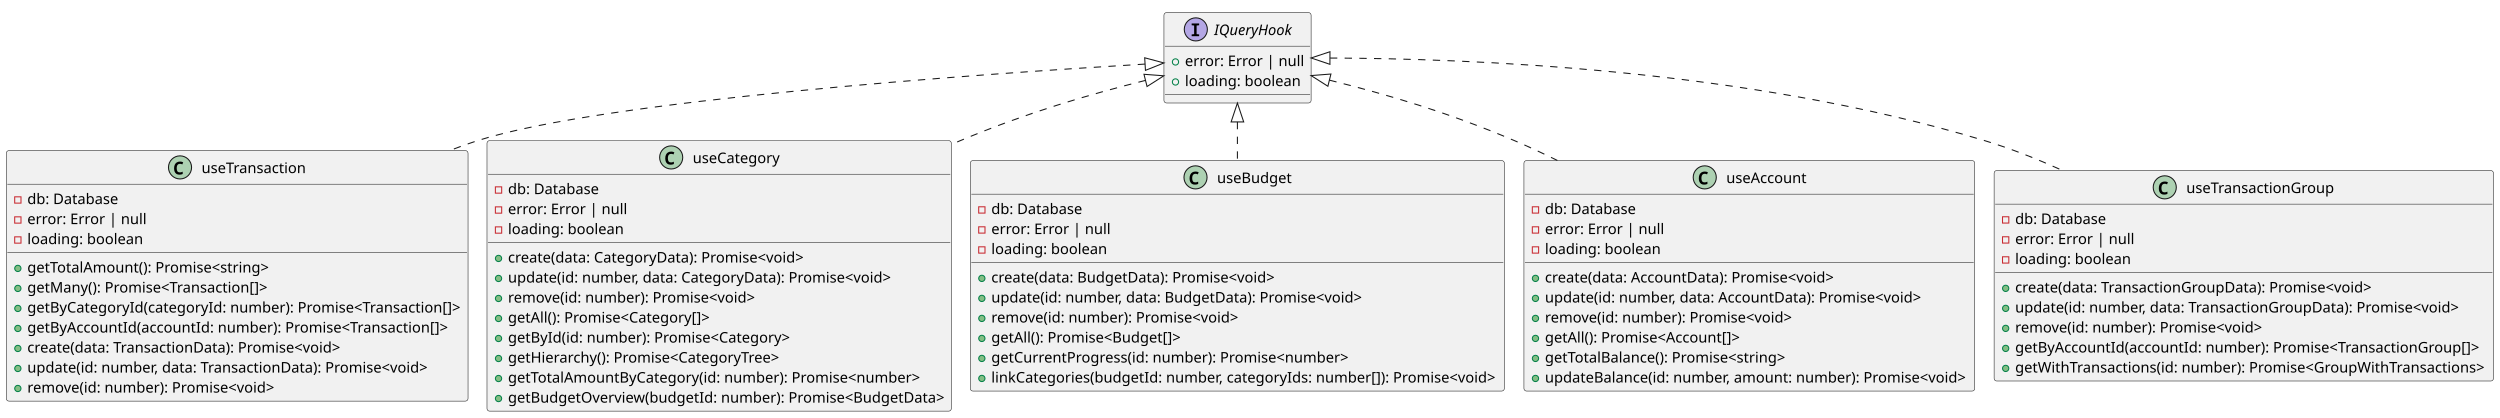
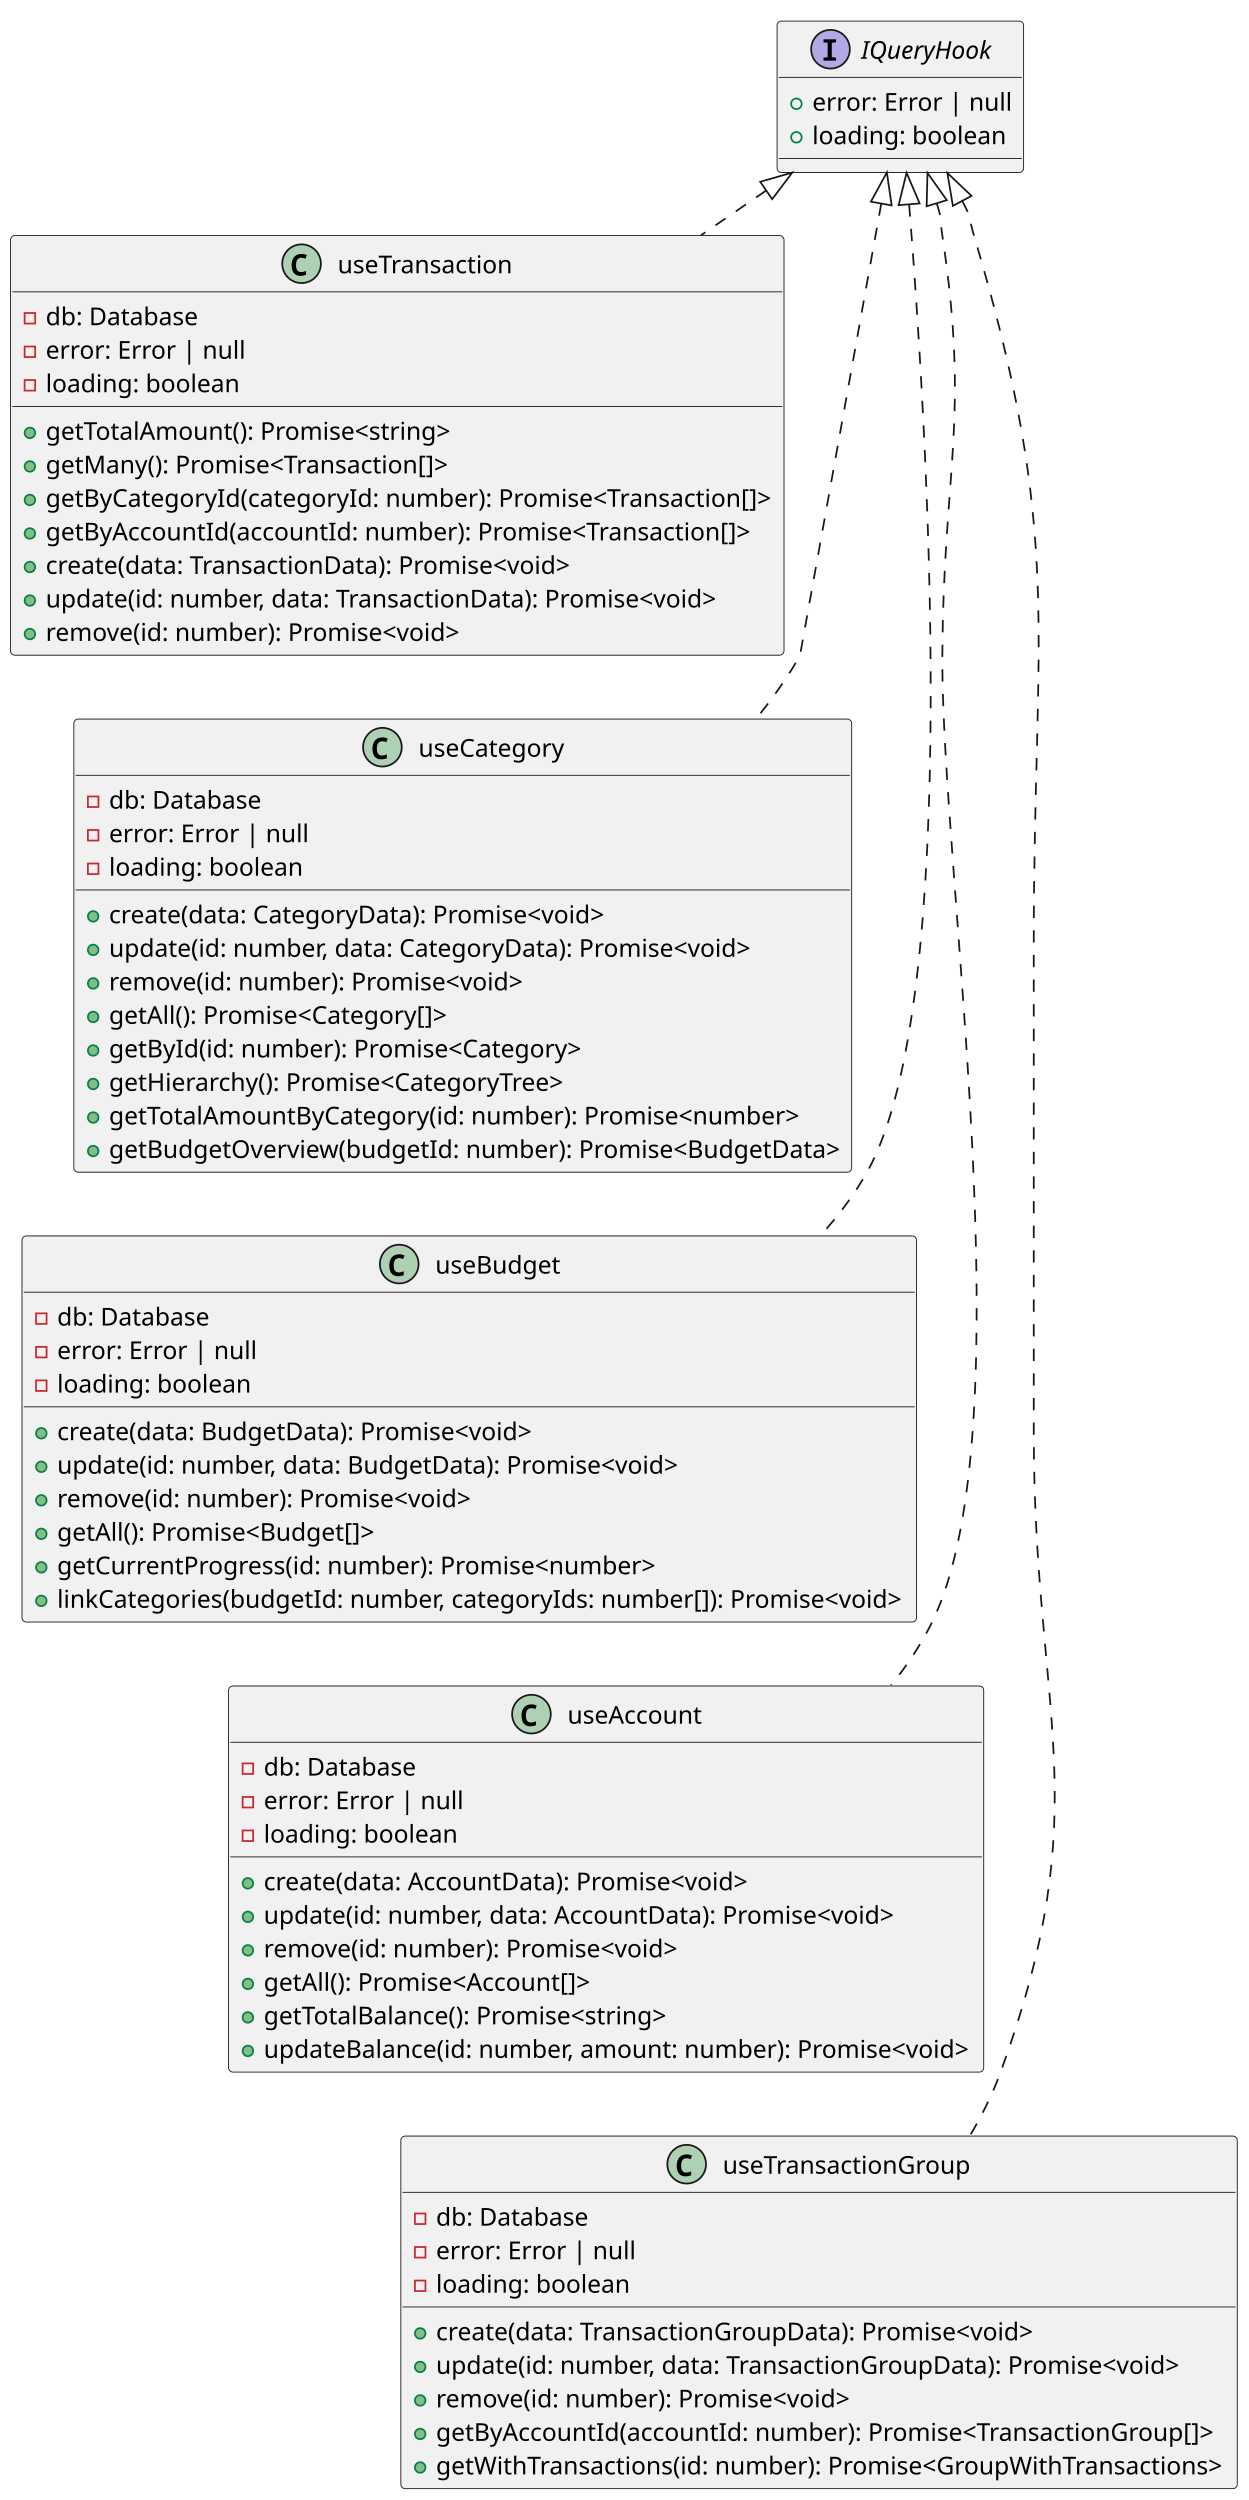
- <svg xmlns="http://www.w3.org/2000/svg" contentStyleType="text/css" data-diagram-type="CLASS" height="398px" preserveAspectRatio="none" style="width:2382px;height:398px;background:#FFFFFF;" version="1.1" viewBox="0 0 2382 398" width="2382px" zoomAndPan="magnify">
+ <svg xmlns="http://www.w3.org/2000/svg" contentStyleType="text/css" data-diagram-type="CLASS" height="1422px" preserveAspectRatio="none" style="width:710px;height:1422px;background:#FFFFFF;" version="1.1" viewBox="0 0 710 1422" width="710px" zoomAndPan="magnify">
  <defs />
  <g>
-     <g class="entity" data-entity="IQueryHook" data-source-line="2" data-uid="ent0002" id="entity_IQueryHook">
-       <rect fill="#F1F1F1" height="86.136" rx="2.5" ry="2.5" style="stroke:#181818;stroke-width:0.5;" width="140.226" x="1109" y="12" />
-       <ellipse cx="1139.381" cy="28" fill="#B4A7E5" rx="11" ry="11" style="stroke:#181818;stroke-width:1;" />
-       <path d="M1135.412,34.5 L1135.412,32.797 L1137.772,32.531 L1137.772,24.328 L1135.412,24.062 L1135.412,22.359 L1142.553,22.359 L1142.553,24.062 L1140.131,24.328 L1140.131,32.531 L1142.553,32.797 L1142.553,34.5 L1135.412,34.5 Z " fill="#000000" />
-       <text fill="#000000" font-family="sans-serif" font-size="14" font-style="italic" lengthAdjust="spacing" textLength="74.046" x="1156.799" y="33.432">IQueryHook</text>
-       <line style="stroke:#181818;stroke-width:0.5;" x1="1110" x2="1248.226" y1="44" y2="44" />
-       <ellipse cx="1120" cy="59.034" fill="none" rx="3" ry="3" style="stroke:#038048;stroke-width:1;" />
-       <text fill="#000000" font-family="sans-serif" font-size="14" lengthAdjust="spacing" textLength="114.226" x="1129" y="62.966">error: Error | null</text>
-       <ellipse cx="1120" cy="78.102" fill="none" rx="3" ry="3" style="stroke:#038048;stroke-width:1;" />
-       <text fill="#000000" font-family="sans-serif" font-size="14" lengthAdjust="spacing" textLength="110.376" x="1129" y="82.034">loading: boolean</text>
-       <line style="stroke:#181818;stroke-width:0.5;" x1="1110" x2="1248.226" y1="90.136" y2="90.136" />
+     <g class="entity" data-entity="IQueryHook" data-source-line="3" data-uid="ent0002" id="entity_IQueryHook">
+       <rect fill="#F1F1F1" height="86.136" rx="2.5" ry="2.5" style="stroke:#181818;stroke-width:0.5;" width="140.226" x="442" y="12" />
+       <ellipse cx="472.381" cy="28" fill="#B4A7E5" rx="11" ry="11" style="stroke:#181818;stroke-width:1;" />
+       <path d="M468.412,34.5 L468.412,32.797 L470.772,32.531 L470.772,24.328 L468.412,24.062 L468.412,22.359 L475.553,22.359 L475.553,24.062 L473.131,24.328 L473.131,32.531 L475.553,32.797 L475.553,34.5 L468.412,34.5 Z " fill="#000000" />
+       <text fill="#000000" font-family="sans-serif" font-size="14" font-style="italic" lengthAdjust="spacing" textLength="74.046" x="489.799" y="33.432">IQueryHook</text>
+       <line style="stroke:#181818;stroke-width:0.5;" x1="443" x2="581.226" y1="44" y2="44" />
+       <ellipse cx="453" cy="59.034" fill="none" rx="3" ry="3" style="stroke:#038048;stroke-width:1;" />
+       <text fill="#000000" font-family="sans-serif" font-size="14" lengthAdjust="spacing" textLength="114.226" x="462" y="62.966">error: Error | null</text>
+       <ellipse cx="453" cy="78.102" fill="none" rx="3" ry="3" style="stroke:#038048;stroke-width:1;" />
+       <text fill="#000000" font-family="sans-serif" font-size="14" lengthAdjust="spacing" textLength="110.376" x="462" y="82.034">loading: boolean</text>
+       <line style="stroke:#181818;stroke-width:0.5;" x1="443" x2="581.226" y1="90.136" y2="90.136" />
    </g>
-     <g class="entity" data-entity="useTransaction" data-source-line="7" data-uid="ent0003" id="entity_useTransaction">
-       <rect fill="#F1F1F1" height="238.679" rx="2.5" ry="2.5" style="stroke:#181818;stroke-width:0.5;" width="439.95" x="6" y="143.5" />
-       <ellipse cx="171.529" cy="159.5" fill="#ADD1B2" rx="11" ry="11" style="stroke:#181818;stroke-width:1;" />
-       <path d="M170.997,166.422 Q169.247,166.422 168.107,165.688 Q166.982,164.938 166.419,163.594 Q165.872,162.234 165.872,160.438 Q165.872,158.406 166.529,156.953 Q167.185,155.5 168.466,154.719 Q169.747,153.938 171.622,153.938 Q172.513,153.938 173.185,154.125 Q173.857,154.297 174.544,154.641 L173.732,156.656 Q173.107,156.344 172.56,156.219 Q172.029,156.094 171.544,156.094 Q170.372,156.094 169.669,156.625 Q168.966,157.156 168.669,158.109 Q168.372,159.062 168.372,160.328 Q168.372,162.344 169.091,163.312 Q169.81,164.266 171.404,164.266 Q171.997,164.266 172.622,164.109 Q173.247,163.953 174.075,163.578 L174.075,165.797 Q173.341,166.109 172.544,166.266 Q171.763,166.422 170.997,166.422 Z " fill="#000000" />
-       <text fill="#000000" font-family="sans-serif" font-size="14" lengthAdjust="spacing" textLength="100.394" x="192.029" y="164.932">useTransaction</text>
-       <line style="stroke:#181818;stroke-width:0.5;" x1="7" x2="444.95" y1="175.5" y2="175.5" />
-       <rect fill="none" height="6" style="stroke:#C82930;stroke-width:1;" width="6" x="14" y="187.534" />
-       <text fill="#000000" font-family="sans-serif" font-size="14" lengthAdjust="spacing" textLength="86.66" x="26" y="194.466">db: Database</text>
-       <rect fill="none" height="6" style="stroke:#C82930;stroke-width:1;" width="6" x="14" y="206.602" />
-       <text fill="#000000" font-family="sans-serif" font-size="14" lengthAdjust="spacing" textLength="114.226" x="26" y="213.534">error: Error | null</text>
-       <rect fill="none" height="6" style="stroke:#C82930;stroke-width:1;" width="6" x="14" y="225.67" />
-       <text fill="#000000" font-family="sans-serif" font-size="14" lengthAdjust="spacing" textLength="110.376" x="26" y="232.602">loading: boolean</text>
-       <line style="stroke:#181818;stroke-width:0.5;" x1="7" x2="444.95" y1="240.704" y2="240.704" />
-       <ellipse cx="17" cy="255.738" fill="#84BE84" rx="3" ry="3" style="stroke:#038048;stroke-width:1;" />
-       <text fill="#000000" font-family="sans-serif" font-size="14" lengthAdjust="spacing" textLength="231.447" x="26" y="259.67">getTotalAmount(): Promise&lt;string&gt;</text>
-       <ellipse cx="17" cy="274.806" fill="#84BE84" rx="3" ry="3" style="stroke:#038048;stroke-width:1;" />
-       <text fill="#000000" font-family="sans-serif" font-size="14" lengthAdjust="spacing" textLength="230.089" x="26" y="278.738">getMany(): Promise&lt;Transaction[]&gt;</text>
-       <ellipse cx="17" cy="293.873" fill="#84BE84" rx="3" ry="3" style="stroke:#038048;stroke-width:1;" />
-       <text fill="#000000" font-family="sans-serif" font-size="14" lengthAdjust="spacing" textLength="413.95" x="26" y="297.805">getByCategoryId(categoryId: number): Promise&lt;Transaction[]&gt;</text>
-       <ellipse cx="17" cy="312.942" fill="#84BE84" rx="3" ry="3" style="stroke:#038048;stroke-width:1;" />
-       <text fill="#000000" font-family="sans-serif" font-size="14" lengthAdjust="spacing" textLength="402.106" x="26" y="316.873">getByAccountId(accountId: number): Promise&lt;Transaction[]&gt;</text>
-       <ellipse cx="17" cy="332.009" fill="#84BE84" rx="3" ry="3" style="stroke:#038048;stroke-width:1;" />
-       <text fill="#000000" font-family="sans-serif" font-size="14" lengthAdjust="spacing" textLength="299.725" x="26" y="335.941">create(data: TransactionData): Promise&lt;void&gt;</text>
-       <ellipse cx="17" cy="351.077" fill="#84BE84" rx="3" ry="3" style="stroke:#038048;stroke-width:1;" />
-       <text fill="#000000" font-family="sans-serif" font-size="14" lengthAdjust="spacing" textLength="384.887" x="26" y="355.009">update(id: number, data: TransactionData): Promise&lt;void&gt;</text>
-       <ellipse cx="17" cy="370.145" fill="#84BE84" rx="3" ry="3" style="stroke:#038048;stroke-width:1;" />
-       <text fill="#000000" font-family="sans-serif" font-size="14" lengthAdjust="spacing" textLength="236.179" x="26" y="374.077">remove(id: number): Promise&lt;void&gt;</text>
+     <g class="entity" data-entity="useTransaction" data-source-line="8" data-uid="ent0003" id="entity_useTransaction">
+       <rect fill="#F1F1F1" height="238.679" rx="2.5" ry="2.5" style="stroke:#181818;stroke-width:0.5;" width="439.95" x="6" y="134" />
+       <ellipse cx="171.529" cy="150" fill="#ADD1B2" rx="11" ry="11" style="stroke:#181818;stroke-width:1;" />
+       <path d="M170.997,156.922 Q169.247,156.922 168.107,156.188 Q166.982,155.438 166.419,154.094 Q165.872,152.734 165.872,150.938 Q165.872,148.906 166.529,147.453 Q167.185,146 168.466,145.219 Q169.747,144.438 171.622,144.438 Q172.513,144.438 173.185,144.625 Q173.857,144.797 174.544,145.141 L173.732,147.156 Q173.107,146.844 172.56,146.719 Q172.029,146.594 171.544,146.594 Q170.372,146.594 169.669,147.125 Q168.966,147.656 168.669,148.609 Q168.372,149.562 168.372,150.828 Q168.372,152.844 169.091,153.812 Q169.81,154.766 171.404,154.766 Q171.997,154.766 172.622,154.609 Q173.247,154.453 174.075,154.078 L174.075,156.297 Q173.341,156.609 172.544,156.766 Q171.763,156.922 170.997,156.922 Z " fill="#000000" />
+       <text fill="#000000" font-family="sans-serif" font-size="14" lengthAdjust="spacing" textLength="100.394" x="192.029" y="155.432">useTransaction</text>
+       <line style="stroke:#181818;stroke-width:0.5;" x1="7" x2="444.95" y1="166" y2="166" />
+       <rect fill="none" height="6" style="stroke:#C82930;stroke-width:1;" width="6" x="14" y="178.034" />
+       <text fill="#000000" font-family="sans-serif" font-size="14" lengthAdjust="spacing" textLength="86.66" x="26" y="184.966">db: Database</text>
+       <rect fill="none" height="6" style="stroke:#C82930;stroke-width:1;" width="6" x="14" y="197.102" />
+       <text fill="#000000" font-family="sans-serif" font-size="14" lengthAdjust="spacing" textLength="114.226" x="26" y="204.034">error: Error | null</text>
+       <rect fill="none" height="6" style="stroke:#C82930;stroke-width:1;" width="6" x="14" y="216.17" />
+       <text fill="#000000" font-family="sans-serif" font-size="14" lengthAdjust="spacing" textLength="110.376" x="26" y="223.102">loading: boolean</text>
+       <line style="stroke:#181818;stroke-width:0.5;" x1="7" x2="444.95" y1="231.204" y2="231.204" />
+       <ellipse cx="17" cy="246.238" fill="#84BE84" rx="3" ry="3" style="stroke:#038048;stroke-width:1;" />
+       <text fill="#000000" font-family="sans-serif" font-size="14" lengthAdjust="spacing" textLength="231.447" x="26" y="250.17">getTotalAmount(): Promise&lt;string&gt;</text>
+       <ellipse cx="17" cy="265.306" fill="#84BE84" rx="3" ry="3" style="stroke:#038048;stroke-width:1;" />
+       <text fill="#000000" font-family="sans-serif" font-size="14" lengthAdjust="spacing" textLength="230.089" x="26" y="269.238">getMany(): Promise&lt;Transaction[]&gt;</text>
+       <ellipse cx="17" cy="284.373" fill="#84BE84" rx="3" ry="3" style="stroke:#038048;stroke-width:1;" />
+       <text fill="#000000" font-family="sans-serif" font-size="14" lengthAdjust="spacing" textLength="413.95" x="26" y="288.305">getByCategoryId(categoryId: number): Promise&lt;Transaction[]&gt;</text>
+       <ellipse cx="17" cy="303.442" fill="#84BE84" rx="3" ry="3" style="stroke:#038048;stroke-width:1;" />
+       <text fill="#000000" font-family="sans-serif" font-size="14" lengthAdjust="spacing" textLength="402.106" x="26" y="307.373">getByAccountId(accountId: number): Promise&lt;Transaction[]&gt;</text>
+       <ellipse cx="17" cy="322.509" fill="#84BE84" rx="3" ry="3" style="stroke:#038048;stroke-width:1;" />
+       <text fill="#000000" font-family="sans-serif" font-size="14" lengthAdjust="spacing" textLength="299.725" x="26" y="326.441">create(data: TransactionData): Promise&lt;void&gt;</text>
+       <ellipse cx="17" cy="341.577" fill="#84BE84" rx="3" ry="3" style="stroke:#038048;stroke-width:1;" />
+       <text fill="#000000" font-family="sans-serif" font-size="14" lengthAdjust="spacing" textLength="384.887" x="26" y="345.509">update(id: number, data: TransactionData): Promise&lt;void&gt;</text>
+       <ellipse cx="17" cy="360.645" fill="#84BE84" rx="3" ry="3" style="stroke:#038048;stroke-width:1;" />
+       <text fill="#000000" font-family="sans-serif" font-size="14" lengthAdjust="spacing" textLength="236.179" x="26" y="364.577">remove(id: number): Promise&lt;void&gt;</text>
    </g>
-     <g class="entity" data-entity="useCategory" data-source-line="20" data-uid="ent0004" id="entity_useCategory">
-       <rect fill="#F1F1F1" height="257.747" rx="2.5" ry="2.5" style="stroke:#181818;stroke-width:0.5;" width="442.428" x="464" y="134" />
-       <ellipse cx="639.51" cy="150" fill="#ADD1B2" rx="11" ry="11" style="stroke:#181818;stroke-width:1;" />
-       <path d="M638.979,156.922 Q637.229,156.922 636.088,156.188 Q634.963,155.438 634.401,154.094 Q633.854,152.734 633.854,150.938 Q633.854,148.906 634.51,147.453 Q635.167,146 636.448,145.219 Q637.729,144.438 639.604,144.438 Q640.495,144.438 641.167,144.625 Q641.838,144.797 642.526,145.141 L641.713,147.156 Q641.088,146.844 640.542,146.719 Q640.01,146.594 639.526,146.594 Q638.354,146.594 637.651,147.125 Q636.948,147.656 636.651,148.609 Q636.354,149.562 636.354,150.828 Q636.354,152.844 637.073,153.812 Q637.792,154.766 639.385,154.766 Q639.979,154.766 640.604,154.609 Q641.229,154.453 642.057,154.078 L642.057,156.297 Q641.323,156.609 640.526,156.766 Q639.745,156.922 638.979,156.922 Z " fill="#000000" />
-       <text fill="#000000" font-family="sans-serif" font-size="14" lengthAdjust="spacing" textLength="82.908" x="660.01" y="155.432">useCategory</text>
-       <line style="stroke:#181818;stroke-width:0.5;" x1="465" x2="905.428" y1="166" y2="166" />
-       <rect fill="none" height="6" style="stroke:#C82930;stroke-width:1;" width="6" x="472" y="178.034" />
-       <text fill="#000000" font-family="sans-serif" font-size="14" lengthAdjust="spacing" textLength="86.66" x="484" y="184.966">db: Database</text>
-       <rect fill="none" height="6" style="stroke:#C82930;stroke-width:1;" width="6" x="472" y="197.102" />
-       <text fill="#000000" font-family="sans-serif" font-size="14" lengthAdjust="spacing" textLength="114.226" x="484" y="204.034">error: Error | null</text>
-       <rect fill="none" height="6" style="stroke:#C82930;stroke-width:1;" width="6" x="472" y="216.17" />
-       <text fill="#000000" font-family="sans-serif" font-size="14" lengthAdjust="spacing" textLength="110.376" x="484" y="223.102">loading: boolean</text>
-       <line style="stroke:#181818;stroke-width:0.5;" x1="465" x2="905.428" y1="231.204" y2="231.204" />
-       <ellipse cx="475" cy="246.238" fill="#84BE84" rx="3" ry="3" style="stroke:#038048;stroke-width:1;" />
-       <text fill="#000000" font-family="sans-serif" font-size="14" lengthAdjust="spacing" textLength="282.239" x="484" y="250.17">create(data: CategoryData): Promise&lt;void&gt;</text>
-       <ellipse cx="475" cy="265.306" fill="#84BE84" rx="3" ry="3" style="stroke:#038048;stroke-width:1;" />
-       <text fill="#000000" font-family="sans-serif" font-size="14" lengthAdjust="spacing" textLength="367.401" x="484" y="269.238">update(id: number, data: CategoryData): Promise&lt;void&gt;</text>
-       <ellipse cx="475" cy="284.373" fill="#84BE84" rx="3" ry="3" style="stroke:#038048;stroke-width:1;" />
-       <text fill="#000000" font-family="sans-serif" font-size="14" lengthAdjust="spacing" textLength="236.179" x="484" y="288.305">remove(id: number): Promise&lt;void&gt;</text>
-       <ellipse cx="475" cy="303.442" fill="#84BE84" rx="3" ry="3" style="stroke:#038048;stroke-width:1;" />
-       <text fill="#000000" font-family="sans-serif" font-size="14" lengthAdjust="spacing" textLength="192.429" x="484" y="307.373">getAll(): Promise&lt;Category[]&gt;</text>
-       <ellipse cx="475" cy="322.509" fill="#84BE84" rx="3" ry="3" style="stroke:#038048;stroke-width:1;" />
-       <text fill="#000000" font-family="sans-serif" font-size="14" lengthAdjust="spacing" textLength="268.939" x="484" y="326.441">getById(id: number): Promise&lt;Category&gt;</text>
-       <ellipse cx="475" cy="341.577" fill="#84BE84" rx="3" ry="3" style="stroke:#038048;stroke-width:1;" />
-       <text fill="#000000" font-family="sans-serif" font-size="14" lengthAdjust="spacing" textLength="260.217" x="484" y="345.509">getHierarchy(): Promise&lt;CategoryTree&gt;</text>
-       <ellipse cx="475" cy="360.645" fill="#84BE84" rx="3" ry="3" style="stroke:#038048;stroke-width:1;" />
-       <text fill="#000000" font-family="sans-serif" font-size="14" lengthAdjust="spacing" textLength="393.903" x="484" y="364.577">getTotalAmountByCategory(id: number): Promise&lt;number&gt;</text>
-       <ellipse cx="475" cy="379.713" fill="#84BE84" rx="3" ry="3" style="stroke:#038048;stroke-width:1;" />
-       <text fill="#000000" font-family="sans-serif" font-size="14" lengthAdjust="spacing" textLength="416.428" x="484" y="383.645">getBudgetOverview(budgetId: number): Promise&lt;BudgetData&gt;</text>
+     <g class="entity" data-entity="useCategory" data-source-line="21" data-uid="ent0004" id="entity_useCategory">
+       <rect fill="#F1F1F1" height="257.747" rx="2.5" ry="2.5" style="stroke:#181818;stroke-width:0.5;" width="442.428" x="42" y="409" />
+       <ellipse cx="217.51" cy="425" fill="#ADD1B2" rx="11" ry="11" style="stroke:#181818;stroke-width:1;" />
+       <path d="M216.979,431.922 Q215.229,431.922 214.089,431.188 Q212.964,430.438 212.401,429.094 Q211.854,427.734 211.854,425.938 Q211.854,423.906 212.51,422.453 Q213.167,421 214.448,420.219 Q215.729,419.438 217.604,419.438 Q218.495,419.438 219.167,419.625 Q219.839,419.797 220.526,420.141 L219.714,422.156 Q219.089,421.844 218.542,421.719 Q218.01,421.594 217.526,421.594 Q216.354,421.594 215.651,422.125 Q214.948,422.656 214.651,423.609 Q214.354,424.562 214.354,425.828 Q214.354,427.844 215.073,428.812 Q215.792,429.766 217.385,429.766 Q217.979,429.766 218.604,429.609 Q219.229,429.453 220.057,429.078 L220.057,431.297 Q219.323,431.609 218.526,431.766 Q217.745,431.922 216.979,431.922 Z " fill="#000000" />
+       <text fill="#000000" font-family="sans-serif" font-size="14" lengthAdjust="spacing" textLength="82.908" x="238.01" y="430.432">useCategory</text>
+       <line style="stroke:#181818;stroke-width:0.5;" x1="43" x2="483.428" y1="441" y2="441" />
+       <rect fill="none" height="6" style="stroke:#C82930;stroke-width:1;" width="6" x="50" y="453.034" />
+       <text fill="#000000" font-family="sans-serif" font-size="14" lengthAdjust="spacing" textLength="86.66" x="62" y="459.966">db: Database</text>
+       <rect fill="none" height="6" style="stroke:#C82930;stroke-width:1;" width="6" x="50" y="472.102" />
+       <text fill="#000000" font-family="sans-serif" font-size="14" lengthAdjust="spacing" textLength="114.226" x="62" y="479.034">error: Error | null</text>
+       <rect fill="none" height="6" style="stroke:#C82930;stroke-width:1;" width="6" x="50" y="491.17" />
+       <text fill="#000000" font-family="sans-serif" font-size="14" lengthAdjust="spacing" textLength="110.376" x="62" y="498.102">loading: boolean</text>
+       <line style="stroke:#181818;stroke-width:0.5;" x1="43" x2="483.428" y1="506.204" y2="506.204" />
+       <ellipse cx="53" cy="521.238" fill="#84BE84" rx="3" ry="3" style="stroke:#038048;stroke-width:1;" />
+       <text fill="#000000" font-family="sans-serif" font-size="14" lengthAdjust="spacing" textLength="282.239" x="62" y="525.17">create(data: CategoryData): Promise&lt;void&gt;</text>
+       <ellipse cx="53" cy="540.306" fill="#84BE84" rx="3" ry="3" style="stroke:#038048;stroke-width:1;" />
+       <text fill="#000000" font-family="sans-serif" font-size="14" lengthAdjust="spacing" textLength="367.401" x="62" y="544.238">update(id: number, data: CategoryData): Promise&lt;void&gt;</text>
+       <ellipse cx="53" cy="559.374" fill="#84BE84" rx="3" ry="3" style="stroke:#038048;stroke-width:1;" />
+       <text fill="#000000" font-family="sans-serif" font-size="14" lengthAdjust="spacing" textLength="236.179" x="62" y="563.306">remove(id: number): Promise&lt;void&gt;</text>
+       <ellipse cx="53" cy="578.442" fill="#84BE84" rx="3" ry="3" style="stroke:#038048;stroke-width:1;" />
+       <text fill="#000000" font-family="sans-serif" font-size="14" lengthAdjust="spacing" textLength="192.429" x="62" y="582.373">getAll(): Promise&lt;Category[]&gt;</text>
+       <ellipse cx="53" cy="597.509" fill="#84BE84" rx="3" ry="3" style="stroke:#038048;stroke-width:1;" />
+       <text fill="#000000" font-family="sans-serif" font-size="14" lengthAdjust="spacing" textLength="268.939" x="62" y="601.441">getById(id: number): Promise&lt;Category&gt;</text>
+       <ellipse cx="53" cy="616.577" fill="#84BE84" rx="3" ry="3" style="stroke:#038048;stroke-width:1;" />
+       <text fill="#000000" font-family="sans-serif" font-size="14" lengthAdjust="spacing" textLength="260.217" x="62" y="620.509">getHierarchy(): Promise&lt;CategoryTree&gt;</text>
+       <ellipse cx="53" cy="635.645" fill="#84BE84" rx="3" ry="3" style="stroke:#038048;stroke-width:1;" />
+       <text fill="#000000" font-family="sans-serif" font-size="14" lengthAdjust="spacing" textLength="393.903" x="62" y="639.577">getTotalAmountByCategory(id: number): Promise&lt;number&gt;</text>
+       <ellipse cx="53" cy="654.713" fill="#84BE84" rx="3" ry="3" style="stroke:#038048;stroke-width:1;" />
+       <text fill="#000000" font-family="sans-serif" font-size="14" lengthAdjust="spacing" textLength="416.428" x="62" y="658.645">getBudgetOverview(budgetId: number): Promise&lt;BudgetData&gt;</text>
    </g>
-     <g class="entity" data-entity="useBudget" data-source-line="34" data-uid="ent0005" id="entity_useBudget">
-       <rect fill="#F1F1F1" height="219.611" rx="2.5" ry="2.5" style="stroke:#181818;stroke-width:0.5;" width="508.844" x="924.5" y="153" />
-       <ellipse cx="1139.084" cy="169" fill="#ADD1B2" rx="11" ry="11" style="stroke:#181818;stroke-width:1;" />
-       <path d="M1138.553,175.922 Q1136.803,175.922 1135.662,175.188 Q1134.537,174.438 1133.975,173.094 Q1133.428,171.734 1133.428,169.938 Q1133.428,167.906 1134.084,166.453 Q1134.741,165 1136.022,164.219 Q1137.303,163.438 1139.178,163.438 Q1140.069,163.438 1140.741,163.625 Q1141.412,163.797 1142.1,164.141 L1141.287,166.156 Q1140.662,165.844 1140.116,165.719 Q1139.584,165.594 1139.1,165.594 Q1137.928,165.594 1137.225,166.125 Q1136.522,166.656 1136.225,167.609 Q1135.928,168.562 1135.928,169.828 Q1135.928,171.844 1136.647,172.812 Q1137.366,173.766 1138.959,173.766 Q1139.553,173.766 1140.178,173.609 Q1140.803,173.453 1141.631,173.078 L1141.631,175.297 Q1140.897,175.609 1140.1,175.766 Q1139.319,175.922 1138.553,175.922 Z " fill="#000000" />
-       <text fill="#000000" font-family="sans-serif" font-size="14" lengthAdjust="spacing" textLength="71.176" x="1159.584" y="174.432">useBudget</text>
-       <line style="stroke:#181818;stroke-width:0.5;" x1="925.5" x2="1432.344" y1="185" y2="185" />
-       <rect fill="none" height="6" style="stroke:#C82930;stroke-width:1;" width="6" x="932.5" y="197.034" />
-       <text fill="#000000" font-family="sans-serif" font-size="14" lengthAdjust="spacing" textLength="86.66" x="944.5" y="203.966">db: Database</text>
-       <rect fill="none" height="6" style="stroke:#C82930;stroke-width:1;" width="6" x="932.5" y="216.102" />
-       <text fill="#000000" font-family="sans-serif" font-size="14" lengthAdjust="spacing" textLength="114.226" x="944.5" y="223.034">error: Error | null</text>
-       <rect fill="none" height="6" style="stroke:#C82930;stroke-width:1;" width="6" x="932.5" y="235.17" />
-       <text fill="#000000" font-family="sans-serif" font-size="14" lengthAdjust="spacing" textLength="110.376" x="944.5" y="242.102">loading: boolean</text>
-       <line style="stroke:#181818;stroke-width:0.5;" x1="925.5" x2="1432.344" y1="250.204" y2="250.204" />
-       <ellipse cx="935.5" cy="265.238" fill="#84BE84" rx="3" ry="3" style="stroke:#038048;stroke-width:1;" />
-       <text fill="#000000" font-family="sans-serif" font-size="14" lengthAdjust="spacing" textLength="270.507" x="944.5" y="269.17">create(data: BudgetData): Promise&lt;void&gt;</text>
-       <ellipse cx="935.5" cy="284.306" fill="#84BE84" rx="3" ry="3" style="stroke:#038048;stroke-width:1;" />
-       <text fill="#000000" font-family="sans-serif" font-size="14" lengthAdjust="spacing" textLength="355.669" x="944.5" y="288.238">update(id: number, data: BudgetData): Promise&lt;void&gt;</text>
-       <ellipse cx="935.5" cy="303.373" fill="#84BE84" rx="3" ry="3" style="stroke:#038048;stroke-width:1;" />
-       <text fill="#000000" font-family="sans-serif" font-size="14" lengthAdjust="spacing" textLength="236.179" x="944.5" y="307.305">remove(id: number): Promise&lt;void&gt;</text>
-       <ellipse cx="935.5" cy="322.442" fill="#84BE84" rx="3" ry="3" style="stroke:#038048;stroke-width:1;" />
-       <text fill="#000000" font-family="sans-serif" font-size="14" lengthAdjust="spacing" textLength="180.697" x="944.5" y="326.373">getAll(): Promise&lt;Budget[]&gt;</text>
-       <ellipse cx="935.5" cy="341.509" fill="#84BE84" rx="3" ry="3" style="stroke:#038048;stroke-width:1;" />
-       <text fill="#000000" font-family="sans-serif" font-size="14" lengthAdjust="spacing" textLength="341.459" x="944.5" y="345.441">getCurrentProgress(id: number): Promise&lt;number&gt;</text>
-       <ellipse cx="935.5" cy="360.577" fill="#84BE84" rx="3" ry="3" style="stroke:#038048;stroke-width:1;" />
-       <text fill="#000000" font-family="sans-serif" font-size="14" lengthAdjust="spacing" textLength="482.844" x="944.5" y="364.509">linkCategories(budgetId: number, categoryIds: number[]): Promise&lt;void&gt;</text>
+     <g class="entity" data-entity="useBudget" data-source-line="35" data-uid="ent0005" id="entity_useBudget">
+       <rect fill="#F1F1F1" height="219.611" rx="2.5" ry="2.5" style="stroke:#181818;stroke-width:0.5;" width="508.844" x="12.5" y="703" />
+       <ellipse cx="227.084" cy="719" fill="#ADD1B2" rx="11" ry="11" style="stroke:#181818;stroke-width:1;" />
+       <path d="M226.553,725.922 Q224.803,725.922 223.662,725.188 Q222.537,724.438 221.975,723.094 Q221.428,721.734 221.428,719.938 Q221.428,717.906 222.084,716.453 Q222.74,715 224.022,714.219 Q225.303,713.438 227.178,713.438 Q228.069,713.438 228.74,713.625 Q229.412,713.797 230.1,714.141 L229.287,716.156 Q228.662,715.844 228.115,715.719 Q227.584,715.594 227.1,715.594 Q225.928,715.594 225.225,716.125 Q224.522,716.656 224.225,717.609 Q223.928,718.562 223.928,719.828 Q223.928,721.844 224.647,722.812 Q225.365,723.766 226.959,723.766 Q227.553,723.766 228.178,723.609 Q228.803,723.453 229.631,723.078 L229.631,725.297 Q228.897,725.609 228.1,725.766 Q227.319,725.922 226.553,725.922 Z " fill="#000000" />
+       <text fill="#000000" font-family="sans-serif" font-size="14" lengthAdjust="spacing" textLength="71.176" x="247.584" y="724.432">useBudget</text>
+       <line style="stroke:#181818;stroke-width:0.5;" x1="13.5" x2="520.344" y1="735" y2="735" />
+       <rect fill="none" height="6" style="stroke:#C82930;stroke-width:1;" width="6" x="20.5" y="747.034" />
+       <text fill="#000000" font-family="sans-serif" font-size="14" lengthAdjust="spacing" textLength="86.66" x="32.5" y="753.966">db: Database</text>
+       <rect fill="none" height="6" style="stroke:#C82930;stroke-width:1;" width="6" x="20.5" y="766.102" />
+       <text fill="#000000" font-family="sans-serif" font-size="14" lengthAdjust="spacing" textLength="114.226" x="32.5" y="773.034">error: Error | null</text>
+       <rect fill="none" height="6" style="stroke:#C82930;stroke-width:1;" width="6" x="20.5" y="785.17" />
+       <text fill="#000000" font-family="sans-serif" font-size="14" lengthAdjust="spacing" textLength="110.376" x="32.5" y="792.102">loading: boolean</text>
+       <line style="stroke:#181818;stroke-width:0.5;" x1="13.5" x2="520.344" y1="800.204" y2="800.204" />
+       <ellipse cx="23.5" cy="815.238" fill="#84BE84" rx="3" ry="3" style="stroke:#038048;stroke-width:1;" />
+       <text fill="#000000" font-family="sans-serif" font-size="14" lengthAdjust="spacing" textLength="270.507" x="32.5" y="819.17">create(data: BudgetData): Promise&lt;void&gt;</text>
+       <ellipse cx="23.5" cy="834.306" fill="#84BE84" rx="3" ry="3" style="stroke:#038048;stroke-width:1;" />
+       <text fill="#000000" font-family="sans-serif" font-size="14" lengthAdjust="spacing" textLength="355.669" x="32.5" y="838.238">update(id: number, data: BudgetData): Promise&lt;void&gt;</text>
+       <ellipse cx="23.5" cy="853.374" fill="#84BE84" rx="3" ry="3" style="stroke:#038048;stroke-width:1;" />
+       <text fill="#000000" font-family="sans-serif" font-size="14" lengthAdjust="spacing" textLength="236.179" x="32.5" y="857.306">remove(id: number): Promise&lt;void&gt;</text>
+       <ellipse cx="23.5" cy="872.442" fill="#84BE84" rx="3" ry="3" style="stroke:#038048;stroke-width:1;" />
+       <text fill="#000000" font-family="sans-serif" font-size="14" lengthAdjust="spacing" textLength="180.697" x="32.5" y="876.373">getAll(): Promise&lt;Budget[]&gt;</text>
+       <ellipse cx="23.5" cy="891.509" fill="#84BE84" rx="3" ry="3" style="stroke:#038048;stroke-width:1;" />
+       <text fill="#000000" font-family="sans-serif" font-size="14" lengthAdjust="spacing" textLength="341.459" x="32.5" y="895.441">getCurrentProgress(id: number): Promise&lt;number&gt;</text>
+       <ellipse cx="23.5" cy="910.577" fill="#84BE84" rx="3" ry="3" style="stroke:#038048;stroke-width:1;" />
+       <text fill="#000000" font-family="sans-serif" font-size="14" lengthAdjust="spacing" textLength="482.844" x="32.5" y="914.509">linkCategories(budgetId: number, categoryIds: number[]): Promise&lt;void&gt;</text>
    </g>
-     <g class="entity" data-entity="useAccount" data-source-line="46" data-uid="ent0006" id="entity_useAccount">
-       <rect fill="#F1F1F1" height="219.611" rx="2.5" ry="2.5" style="stroke:#181818;stroke-width:0.5;" width="429.534" x="1452" y="153" />
-       <ellipse cx="1624.283" cy="169" fill="#ADD1B2" rx="11" ry="11" style="stroke:#181818;stroke-width:1;" />
-       <path d="M1623.752,175.922 Q1622.002,175.922 1620.861,175.188 Q1619.736,174.438 1619.174,173.094 Q1618.627,171.734 1618.627,169.938 Q1618.627,167.906 1619.283,166.453 Q1619.94,165 1621.221,164.219 Q1622.502,163.438 1624.377,163.438 Q1625.268,163.438 1625.94,163.625 Q1626.611,163.797 1627.299,164.141 L1626.486,166.156 Q1625.861,165.844 1625.315,165.719 Q1624.783,165.594 1624.299,165.594 Q1623.127,165.594 1622.424,166.125 Q1621.721,166.656 1621.424,167.609 Q1621.127,168.562 1621.127,169.828 Q1621.127,171.844 1621.846,172.812 Q1622.565,173.766 1624.158,173.766 Q1624.752,173.766 1625.377,173.609 Q1626.002,173.453 1626.83,173.078 L1626.83,175.297 Q1626.096,175.609 1625.299,175.766 Q1624.518,175.922 1623.752,175.922 Z " fill="#000000" />
-       <text fill="#000000" font-family="sans-serif" font-size="14" lengthAdjust="spacing" textLength="76.468" x="1644.783" y="174.432">useAccount</text>
-       <line style="stroke:#181818;stroke-width:0.5;" x1="1453" x2="1880.534" y1="185" y2="185" />
-       <rect fill="none" height="6" style="stroke:#C82930;stroke-width:1;" width="6" x="1460" y="197.034" />
-       <text fill="#000000" font-family="sans-serif" font-size="14" lengthAdjust="spacing" textLength="86.66" x="1472" y="203.966">db: Database</text>
-       <rect fill="none" height="6" style="stroke:#C82930;stroke-width:1;" width="6" x="1460" y="216.102" />
-       <text fill="#000000" font-family="sans-serif" font-size="14" lengthAdjust="spacing" textLength="114.226" x="1472" y="223.034">error: Error | null</text>
-       <rect fill="none" height="6" style="stroke:#C82930;stroke-width:1;" width="6" x="1460" y="235.17" />
-       <text fill="#000000" font-family="sans-serif" font-size="14" lengthAdjust="spacing" textLength="110.376" x="1472" y="242.102">loading: boolean</text>
-       <line style="stroke:#181818;stroke-width:0.5;" x1="1453" x2="1880.534" y1="250.204" y2="250.204" />
-       <ellipse cx="1463" cy="265.238" fill="#84BE84" rx="3" ry="3" style="stroke:#038048;stroke-width:1;" />
-       <text fill="#000000" font-family="sans-serif" font-size="14" lengthAdjust="spacing" textLength="275.799" x="1472" y="269.17">create(data: AccountData): Promise&lt;void&gt;</text>
-       <ellipse cx="1463" cy="284.306" fill="#84BE84" rx="3" ry="3" style="stroke:#038048;stroke-width:1;" />
-       <text fill="#000000" font-family="sans-serif" font-size="14" lengthAdjust="spacing" textLength="360.961" x="1472" y="288.238">update(id: number, data: AccountData): Promise&lt;void&gt;</text>
-       <ellipse cx="1463" cy="303.373" fill="#84BE84" rx="3" ry="3" style="stroke:#038048;stroke-width:1;" />
-       <text fill="#000000" font-family="sans-serif" font-size="14" lengthAdjust="spacing" textLength="236.179" x="1472" y="307.305">remove(id: number): Promise&lt;void&gt;</text>
-       <ellipse cx="1463" cy="322.442" fill="#84BE84" rx="3" ry="3" style="stroke:#038048;stroke-width:1;" />
-       <text fill="#000000" font-family="sans-serif" font-size="14" lengthAdjust="spacing" textLength="185.989" x="1472" y="326.373">getAll(): Promise&lt;Account[]&gt;</text>
-       <ellipse cx="1463" cy="341.509" fill="#84BE84" rx="3" ry="3" style="stroke:#038048;stroke-width:1;" />
-       <text fill="#000000" font-family="sans-serif" font-size="14" lengthAdjust="spacing" textLength="230.271" x="1472" y="345.441">getTotalBalance(): Promise&lt;string&gt;</text>
-       <ellipse cx="1463" cy="360.577" fill="#84BE84" rx="3" ry="3" style="stroke:#038048;stroke-width:1;" />
-       <text fill="#000000" font-family="sans-serif" font-size="14" lengthAdjust="spacing" textLength="403.534" x="1472" y="364.509">updateBalance(id: number, amount: number): Promise&lt;void&gt;</text>
+     <g class="entity" data-entity="useAccount" data-source-line="47" data-uid="ent0006" id="entity_useAccount">
+       <rect fill="#F1F1F1" height="219.611" rx="2.5" ry="2.5" style="stroke:#181818;stroke-width:0.5;" width="429.534" x="130" y="959" />
+       <ellipse cx="302.283" cy="975" fill="#ADD1B2" rx="11" ry="11" style="stroke:#181818;stroke-width:1;" />
+       <path d="M301.752,981.922 Q300.002,981.922 298.861,981.188 Q297.736,980.438 297.174,979.094 Q296.627,977.734 296.627,975.938 Q296.627,973.906 297.283,972.453 Q297.94,971 299.221,970.219 Q300.502,969.438 302.377,969.438 Q303.268,969.438 303.94,969.625 Q304.611,969.797 305.299,970.141 L304.486,972.156 Q303.861,971.844 303.315,971.719 Q302.783,971.594 302.299,971.594 Q301.127,971.594 300.424,972.125 Q299.721,972.656 299.424,973.609 Q299.127,974.562 299.127,975.828 Q299.127,977.844 299.846,978.812 Q300.565,979.766 302.158,979.766 Q302.752,979.766 303.377,979.609 Q304.002,979.453 304.83,979.078 L304.83,981.297 Q304.096,981.609 303.299,981.766 Q302.518,981.922 301.752,981.922 Z " fill="#000000" />
+       <text fill="#000000" font-family="sans-serif" font-size="14" lengthAdjust="spacing" textLength="76.468" x="322.783" y="980.432">useAccount</text>
+       <line style="stroke:#181818;stroke-width:0.5;" x1="131" x2="558.534" y1="991" y2="991" />
+       <rect fill="none" height="6" style="stroke:#C82930;stroke-width:1;" width="6" x="138" y="1003.034" />
+       <text fill="#000000" font-family="sans-serif" font-size="14" lengthAdjust="spacing" textLength="86.66" x="150" y="1009.966">db: Database</text>
+       <rect fill="none" height="6" style="stroke:#C82930;stroke-width:1;" width="6" x="138" y="1022.102" />
+       <text fill="#000000" font-family="sans-serif" font-size="14" lengthAdjust="spacing" textLength="114.226" x="150" y="1029.034">error: Error | null</text>
+       <rect fill="none" height="6" style="stroke:#C82930;stroke-width:1;" width="6" x="138" y="1041.17" />
+       <text fill="#000000" font-family="sans-serif" font-size="14" lengthAdjust="spacing" textLength="110.376" x="150" y="1048.102">loading: boolean</text>
+       <line style="stroke:#181818;stroke-width:0.5;" x1="131" x2="558.534" y1="1056.204" y2="1056.204" />
+       <ellipse cx="141" cy="1071.238" fill="#84BE84" rx="3" ry="3" style="stroke:#038048;stroke-width:1;" />
+       <text fill="#000000" font-family="sans-serif" font-size="14" lengthAdjust="spacing" textLength="275.799" x="150" y="1075.17">create(data: AccountData): Promise&lt;void&gt;</text>
+       <ellipse cx="141" cy="1090.306" fill="#84BE84" rx="3" ry="3" style="stroke:#038048;stroke-width:1;" />
+       <text fill="#000000" font-family="sans-serif" font-size="14" lengthAdjust="spacing" textLength="360.961" x="150" y="1094.238">update(id: number, data: AccountData): Promise&lt;void&gt;</text>
+       <ellipse cx="141" cy="1109.373" fill="#84BE84" rx="3" ry="3" style="stroke:#038048;stroke-width:1;" />
+       <text fill="#000000" font-family="sans-serif" font-size="14" lengthAdjust="spacing" textLength="236.179" x="150" y="1113.305">remove(id: number): Promise&lt;void&gt;</text>
+       <ellipse cx="141" cy="1128.441" fill="#84BE84" rx="3" ry="3" style="stroke:#038048;stroke-width:1;" />
+       <text fill="#000000" font-family="sans-serif" font-size="14" lengthAdjust="spacing" textLength="185.989" x="150" y="1132.373">getAll(): Promise&lt;Account[]&gt;</text>
+       <ellipse cx="141" cy="1147.509" fill="#84BE84" rx="3" ry="3" style="stroke:#038048;stroke-width:1;" />
+       <text fill="#000000" font-family="sans-serif" font-size="14" lengthAdjust="spacing" textLength="230.271" x="150" y="1151.441">getTotalBalance(): Promise&lt;string&gt;</text>
+       <ellipse cx="141" cy="1166.577" fill="#84BE84" rx="3" ry="3" style="stroke:#038048;stroke-width:1;" />
+       <text fill="#000000" font-family="sans-serif" font-size="14" lengthAdjust="spacing" textLength="403.534" x="150" y="1170.509">updateBalance(id: number, amount: number): Promise&lt;void&gt;</text>
    </g>
-     <g class="entity" data-entity="useTransactionGroup" data-source-line="58" data-uid="ent0007" id="entity_useTransactionGroup">
-       <rect fill="#F1F1F1" height="200.543" rx="2.5" ry="2.5" style="stroke:#181818;stroke-width:0.5;" width="475.762" x="1900" y="162.5" />
-       <ellipse cx="2062.581" cy="178.5" fill="#ADD1B2" rx="11" ry="11" style="stroke:#181818;stroke-width:1;" />
-       <path d="M2062.05,185.422 Q2060.3,185.422 2059.16,184.688 Q2058.035,183.938 2057.472,182.594 Q2056.925,181.234 2056.925,179.438 Q2056.925,177.406 2057.581,175.953 Q2058.238,174.5 2059.519,173.719 Q2060.8,172.938 2062.675,172.938 Q2063.566,172.938 2064.238,173.125 Q2064.91,173.297 2065.597,173.641 L2064.785,175.656 Q2064.16,175.344 2063.613,175.219 Q2063.081,175.094 2062.597,175.094 Q2061.425,175.094 2060.722,175.625 Q2060.019,176.156 2059.722,177.109 Q2059.425,178.062 2059.425,179.328 Q2059.425,181.344 2060.144,182.312 Q2060.863,183.266 2062.456,183.266 Q2063.05,183.266 2063.675,183.109 Q2064.3,182.953 2065.128,182.578 L2065.128,184.797 Q2064.394,185.109 2063.597,185.266 Q2062.816,185.422 2062.05,185.422 Z " fill="#000000" />
-       <text fill="#000000" font-family="sans-serif" font-size="14" lengthAdjust="spacing" textLength="142.1" x="2083.081" y="183.932">useTransactionGroup</text>
-       <line style="stroke:#181818;stroke-width:0.5;" x1="1901" x2="2374.762" y1="194.5" y2="194.5" />
-       <rect fill="none" height="6" style="stroke:#C82930;stroke-width:1;" width="6" x="1908" y="206.534" />
-       <text fill="#000000" font-family="sans-serif" font-size="14" lengthAdjust="spacing" textLength="86.66" x="1920" y="213.466">db: Database</text>
-       <rect fill="none" height="6" style="stroke:#C82930;stroke-width:1;" width="6" x="1908" y="225.602" />
-       <text fill="#000000" font-family="sans-serif" font-size="14" lengthAdjust="spacing" textLength="114.226" x="1920" y="232.534">error: Error | null</text>
-       <rect fill="none" height="6" style="stroke:#C82930;stroke-width:1;" width="6" x="1908" y="244.67" />
-       <text fill="#000000" font-family="sans-serif" font-size="14" lengthAdjust="spacing" textLength="110.376" x="1920" y="251.602">loading: boolean</text>
-       <line style="stroke:#181818;stroke-width:0.5;" x1="1901" x2="2374.762" y1="259.704" y2="259.704" />
-       <ellipse cx="1911" cy="274.738" fill="#84BE84" rx="3" ry="3" style="stroke:#038048;stroke-width:1;" />
-       <text fill="#000000" font-family="sans-serif" font-size="14" lengthAdjust="spacing" textLength="341.431" x="1920" y="278.67">create(data: TransactionGroupData): Promise&lt;void&gt;</text>
-       <ellipse cx="1911" cy="293.806" fill="#84BE84" rx="3" ry="3" style="stroke:#038048;stroke-width:1;" />
-       <text fill="#000000" font-family="sans-serif" font-size="14" lengthAdjust="spacing" textLength="426.592" x="1920" y="297.738">update(id: number, data: TransactionGroupData): Promise&lt;void&gt;</text>
-       <ellipse cx="1911" cy="312.873" fill="#84BE84" rx="3" ry="3" style="stroke:#038048;stroke-width:1;" />
-       <text fill="#000000" font-family="sans-serif" font-size="14" lengthAdjust="spacing" textLength="236.179" x="1920" y="316.805">remove(id: number): Promise&lt;void&gt;</text>
-       <ellipse cx="1911" cy="331.942" fill="#84BE84" rx="3" ry="3" style="stroke:#038048;stroke-width:1;" />
-       <text fill="#000000" font-family="sans-serif" font-size="14" lengthAdjust="spacing" textLength="443.812" x="1920" y="335.873">getByAccountId(accountId: number): Promise&lt;TransactionGroup[]&gt;</text>
-       <ellipse cx="1911" cy="351.009" fill="#84BE84" rx="3" ry="3" style="stroke:#038048;stroke-width:1;" />
-       <text fill="#000000" font-family="sans-serif" font-size="14" lengthAdjust="spacing" textLength="449.762" x="1920" y="354.941">getWithTransactions(id: number): Promise&lt;GroupWithTransactions&gt;</text>
+     <g class="entity" data-entity="useTransactionGroup" data-source-line="59" data-uid="ent0007" id="entity_useTransactionGroup">
+       <rect fill="#F1F1F1" height="200.543" rx="2.5" ry="2.5" style="stroke:#181818;stroke-width:0.5;" width="475.762" x="228" y="1215" />
+       <ellipse cx="390.582" cy="1231" fill="#ADD1B2" rx="11" ry="11" style="stroke:#181818;stroke-width:1;" />
+       <path d="M390.05,1237.922 Q388.3,1237.922 387.16,1237.188 Q386.035,1236.438 385.472,1235.094 Q384.925,1233.734 384.925,1231.938 Q384.925,1229.906 385.582,1228.453 Q386.238,1227 387.519,1226.219 Q388.8,1225.438 390.675,1225.438 Q391.566,1225.438 392.238,1225.625 Q392.91,1225.797 393.597,1226.141 L392.785,1228.156 Q392.16,1227.844 391.613,1227.719 Q391.082,1227.594 390.597,1227.594 Q389.425,1227.594 388.722,1228.125 Q388.019,1228.656 387.722,1229.609 Q387.425,1230.562 387.425,1231.828 Q387.425,1233.844 388.144,1234.812 Q388.863,1235.766 390.457,1235.766 Q391.05,1235.766 391.675,1235.609 Q392.3,1235.453 393.128,1235.078 L393.128,1237.297 Q392.394,1237.609 391.597,1237.766 Q390.816,1237.922 390.05,1237.922 Z " fill="#000000" />
+       <text fill="#000000" font-family="sans-serif" font-size="14" lengthAdjust="spacing" textLength="142.1" x="411.082" y="1236.432">useTransactionGroup</text>
+       <line style="stroke:#181818;stroke-width:0.5;" x1="229" x2="702.762" y1="1247" y2="1247" />
+       <rect fill="none" height="6" style="stroke:#C82930;stroke-width:1;" width="6" x="236" y="1259.034" />
+       <text fill="#000000" font-family="sans-serif" font-size="14" lengthAdjust="spacing" textLength="86.66" x="248" y="1265.966">db: Database</text>
+       <rect fill="none" height="6" style="stroke:#C82930;stroke-width:1;" width="6" x="236" y="1278.102" />
+       <text fill="#000000" font-family="sans-serif" font-size="14" lengthAdjust="spacing" textLength="114.226" x="248" y="1285.034">error: Error | null</text>
+       <rect fill="none" height="6" style="stroke:#C82930;stroke-width:1;" width="6" x="236" y="1297.17" />
+       <text fill="#000000" font-family="sans-serif" font-size="14" lengthAdjust="spacing" textLength="110.376" x="248" y="1304.102">loading: boolean</text>
+       <line style="stroke:#181818;stroke-width:0.5;" x1="229" x2="702.762" y1="1312.204" y2="1312.204" />
+       <ellipse cx="239" cy="1327.238" fill="#84BE84" rx="3" ry="3" style="stroke:#038048;stroke-width:1;" />
+       <text fill="#000000" font-family="sans-serif" font-size="14" lengthAdjust="spacing" textLength="341.431" x="248" y="1331.17">create(data: TransactionGroupData): Promise&lt;void&gt;</text>
+       <ellipse cx="239" cy="1346.306" fill="#84BE84" rx="3" ry="3" style="stroke:#038048;stroke-width:1;" />
+       <text fill="#000000" font-family="sans-serif" font-size="14" lengthAdjust="spacing" textLength="426.592" x="248" y="1350.238">update(id: number, data: TransactionGroupData): Promise&lt;void&gt;</text>
+       <ellipse cx="239" cy="1365.373" fill="#84BE84" rx="3" ry="3" style="stroke:#038048;stroke-width:1;" />
+       <text fill="#000000" font-family="sans-serif" font-size="14" lengthAdjust="spacing" textLength="236.179" x="248" y="1369.305">remove(id: number): Promise&lt;void&gt;</text>
+       <ellipse cx="239" cy="1384.441" fill="#84BE84" rx="3" ry="3" style="stroke:#038048;stroke-width:1;" />
+       <text fill="#000000" font-family="sans-serif" font-size="14" lengthAdjust="spacing" textLength="443.812" x="248" y="1388.373">getByAccountId(accountId: number): Promise&lt;TransactionGroup[]&gt;</text>
+       <ellipse cx="239" cy="1403.509" fill="#84BE84" rx="3" ry="3" style="stroke:#038048;stroke-width:1;" />
+       <text fill="#000000" font-family="sans-serif" font-size="14" lengthAdjust="spacing" textLength="449.762" x="248" y="1407.441">getWithTransactions(id: number): Promise&lt;GroupWithTransactions&gt;</text>
    </g>
    <g class="link" data-entity-1="IQueryHook" data-entity-2="useTransaction" data-uid="lnk8" id="link_IQueryHook_useTransaction">
-       <polygon fill="none" points="1108.989,59.965,1090.661,55.059,1091.383,67.037,1108.989,59.965" style="stroke:#181818;stroke-width:1;" />
-       <path d="M1091.022,61.048 C933.966,70.52 575.83,95.494 455,134 C446.212,136.8 437.382,139.959 428.571,143.401" fill="none" style="stroke:#181818;stroke-width:1;stroke-dasharray:7.0,7.0;" />
+       <polygon fill="none" points="450.646,98.154,432.412,103.402,439.208,113.293,450.646,98.154" style="stroke:#181818;stroke-width:1;" />
+       <path d="M435.81,108.347 C420.053,119.173 417.143,121.172 398.709,133.838" fill="none" style="stroke:#181818;stroke-width:1;stroke-dasharray:7.0,7.0;" />
    </g>
    <g class="link" data-entity-1="IQueryHook" data-entity-2="useCategory" data-uid="lnk9" id="link_IQueryHook_useCategory">
-       <polygon fill="none" points="1108.899,72.214,1089.98,70.777,1092.901,82.416,1108.899,72.214" style="stroke:#181818;stroke-width:1;" />
-       <path d="M1091.441,76.596 C1037.382,90.166 978.784,107.216 915,134 C912.051,135.238 909.091,136.505 906.123,137.797" fill="none" style="stroke:#181818;stroke-width:1;stroke-dasharray:7.0,7.0;" />
+       <polygon fill="none" points="504.448,98.066,495.361,114.722,507.172,116.843,504.448,98.066" style="stroke:#181818;stroke-width:1;" />
+       <path d="M501.267,115.782 C485.794,201.957 455.107,372.813 455,373 C447.855,385.453 439.396,397.404 430.076,408.777" fill="none" style="stroke:#181818;stroke-width:1;stroke-dasharray:7.0,7.0;" />
    </g>
    <g class="link" data-entity-1="IQueryHook" data-entity-2="useBudget" data-uid="lnk10" id="link_IQueryHook_useBudget">
-       <polygon fill="none" points="1179,98.184,1173,116.184,1185,116.184,1179,98.184" style="stroke:#181818;stroke-width:1;" />
-       <path d="M1179,116.184 C1179,132.193 1179,133.255 1179,152.62" fill="none" style="stroke:#181818;stroke-width:1;stroke-dasharray:7.0,7.0;" />
+       <polygon fill="none" points="515.668,98.268,511.132,116.691,523.093,115.728,515.668,98.268" style="stroke:#181818;stroke-width:1;" />
+       <path d="M517.112,116.21 C526.926,238.123 548.02,569.944 493,667 C485.701,679.876 476.736,691.788 466.63,702.778" fill="none" style="stroke:#181818;stroke-width:1;stroke-dasharray:7.0,7.0;" />
    </g>
    <g class="link" data-entity-1="IQueryHook" data-entity-2="useAccount" data-uid="lnk11" id="link_IQueryHook_useAccount">
-       <polygon fill="none" points="1249.187,72.01,1265.206,82.178,1268.103,70.533,1249.187,72.01" style="stroke:#181818;stroke-width:1;" />
-       <path d="M1266.655,76.356 C1320.76,89.816 1379.369,106.856 1443,134 C1456.493,139.756 1470.199,146.134 1483.843,152.88" fill="none" style="stroke:#181818;stroke-width:1;stroke-dasharray:7.0,7.0;" />
+       <polygon fill="none" points="527.547,98.379,527.077,117.347,538.551,113.836,527.547,98.379" style="stroke:#181818;stroke-width:1;" />
+       <path d="M532.814,115.591 C536.305,127 534.23,122.231 536,134 C551.795,239.041 536.579,266.779 536,373 C535.333,495.228 584.095,813.393 530,923 C523.769,935.625 515.858,947.48 506.832,958.545" fill="none" style="stroke:#181818;stroke-width:1;stroke-dasharray:7.0,7.0;" />
    </g>
    <g class="link" data-entity-1="IQueryHook" data-entity-2="useTransactionGroup" data-uid="lnk12" id="link_IQueryHook_useTransactionGroup">
-       <polygon fill="none" points="1249.171,55.237,1267.151,61.296,1267.19,49.296,1249.171,55.237" style="stroke:#181818;stroke-width:1;" />
-       <path d="M1267.171,55.296 C1396.84,55.721 1663.506,65.216 1891,134 C1915.734,141.478 1940.917,151.421 1965.282,162.472" fill="none" style="stroke:#181818;stroke-width:1;stroke-dasharray:7.0,7.0;" />
+       <polygon fill="none" points="538.851,98.365,542.001,117.075,552.597,111.443,538.851,98.365" style="stroke:#181818;stroke-width:1;" />
+       <path d="M547.299,114.259 C553.253,125.459 550.405,121.912 554,134 C605.236,306.29 588,357.253 588,537 C588,537 588,537 588,814 C588,976.442 624.851,1026.461 569,1179 C564.53,1191.209 558.553,1203.224 551.721,1214.751" fill="none" style="stroke:#181818;stroke-width:1;stroke-dasharray:7.0,7.0;" />
    </g>
  </g>
</svg>
